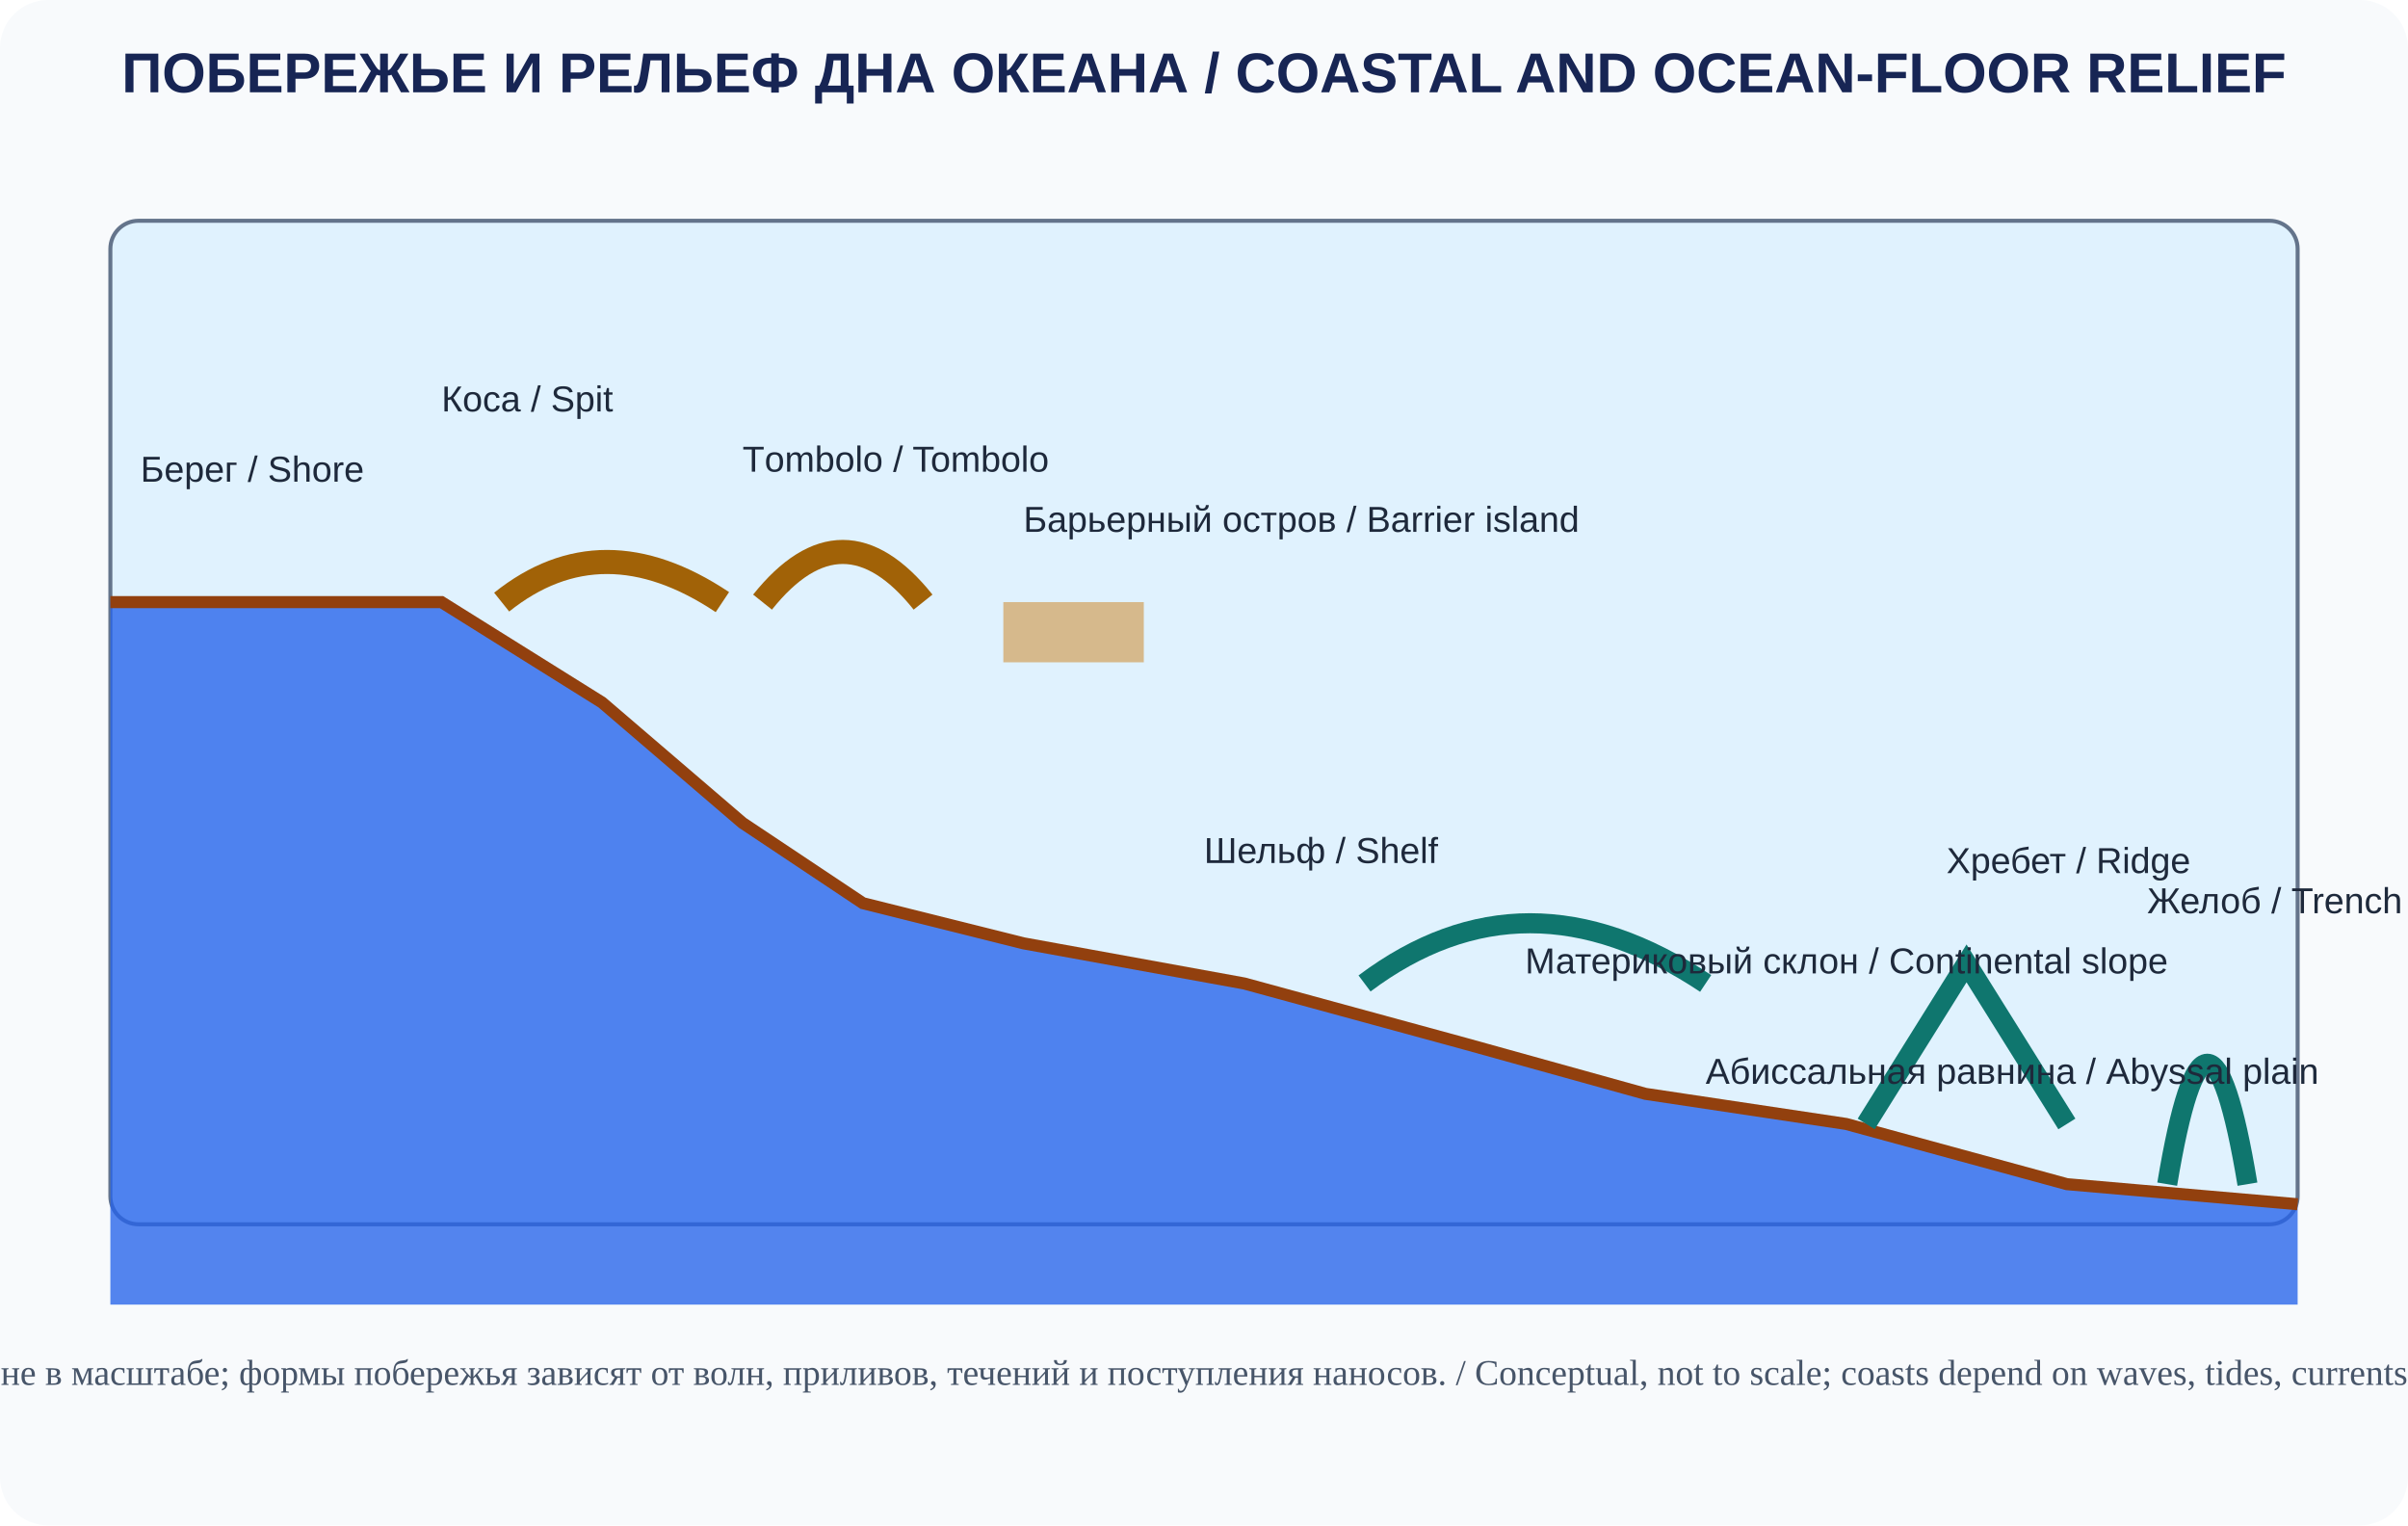
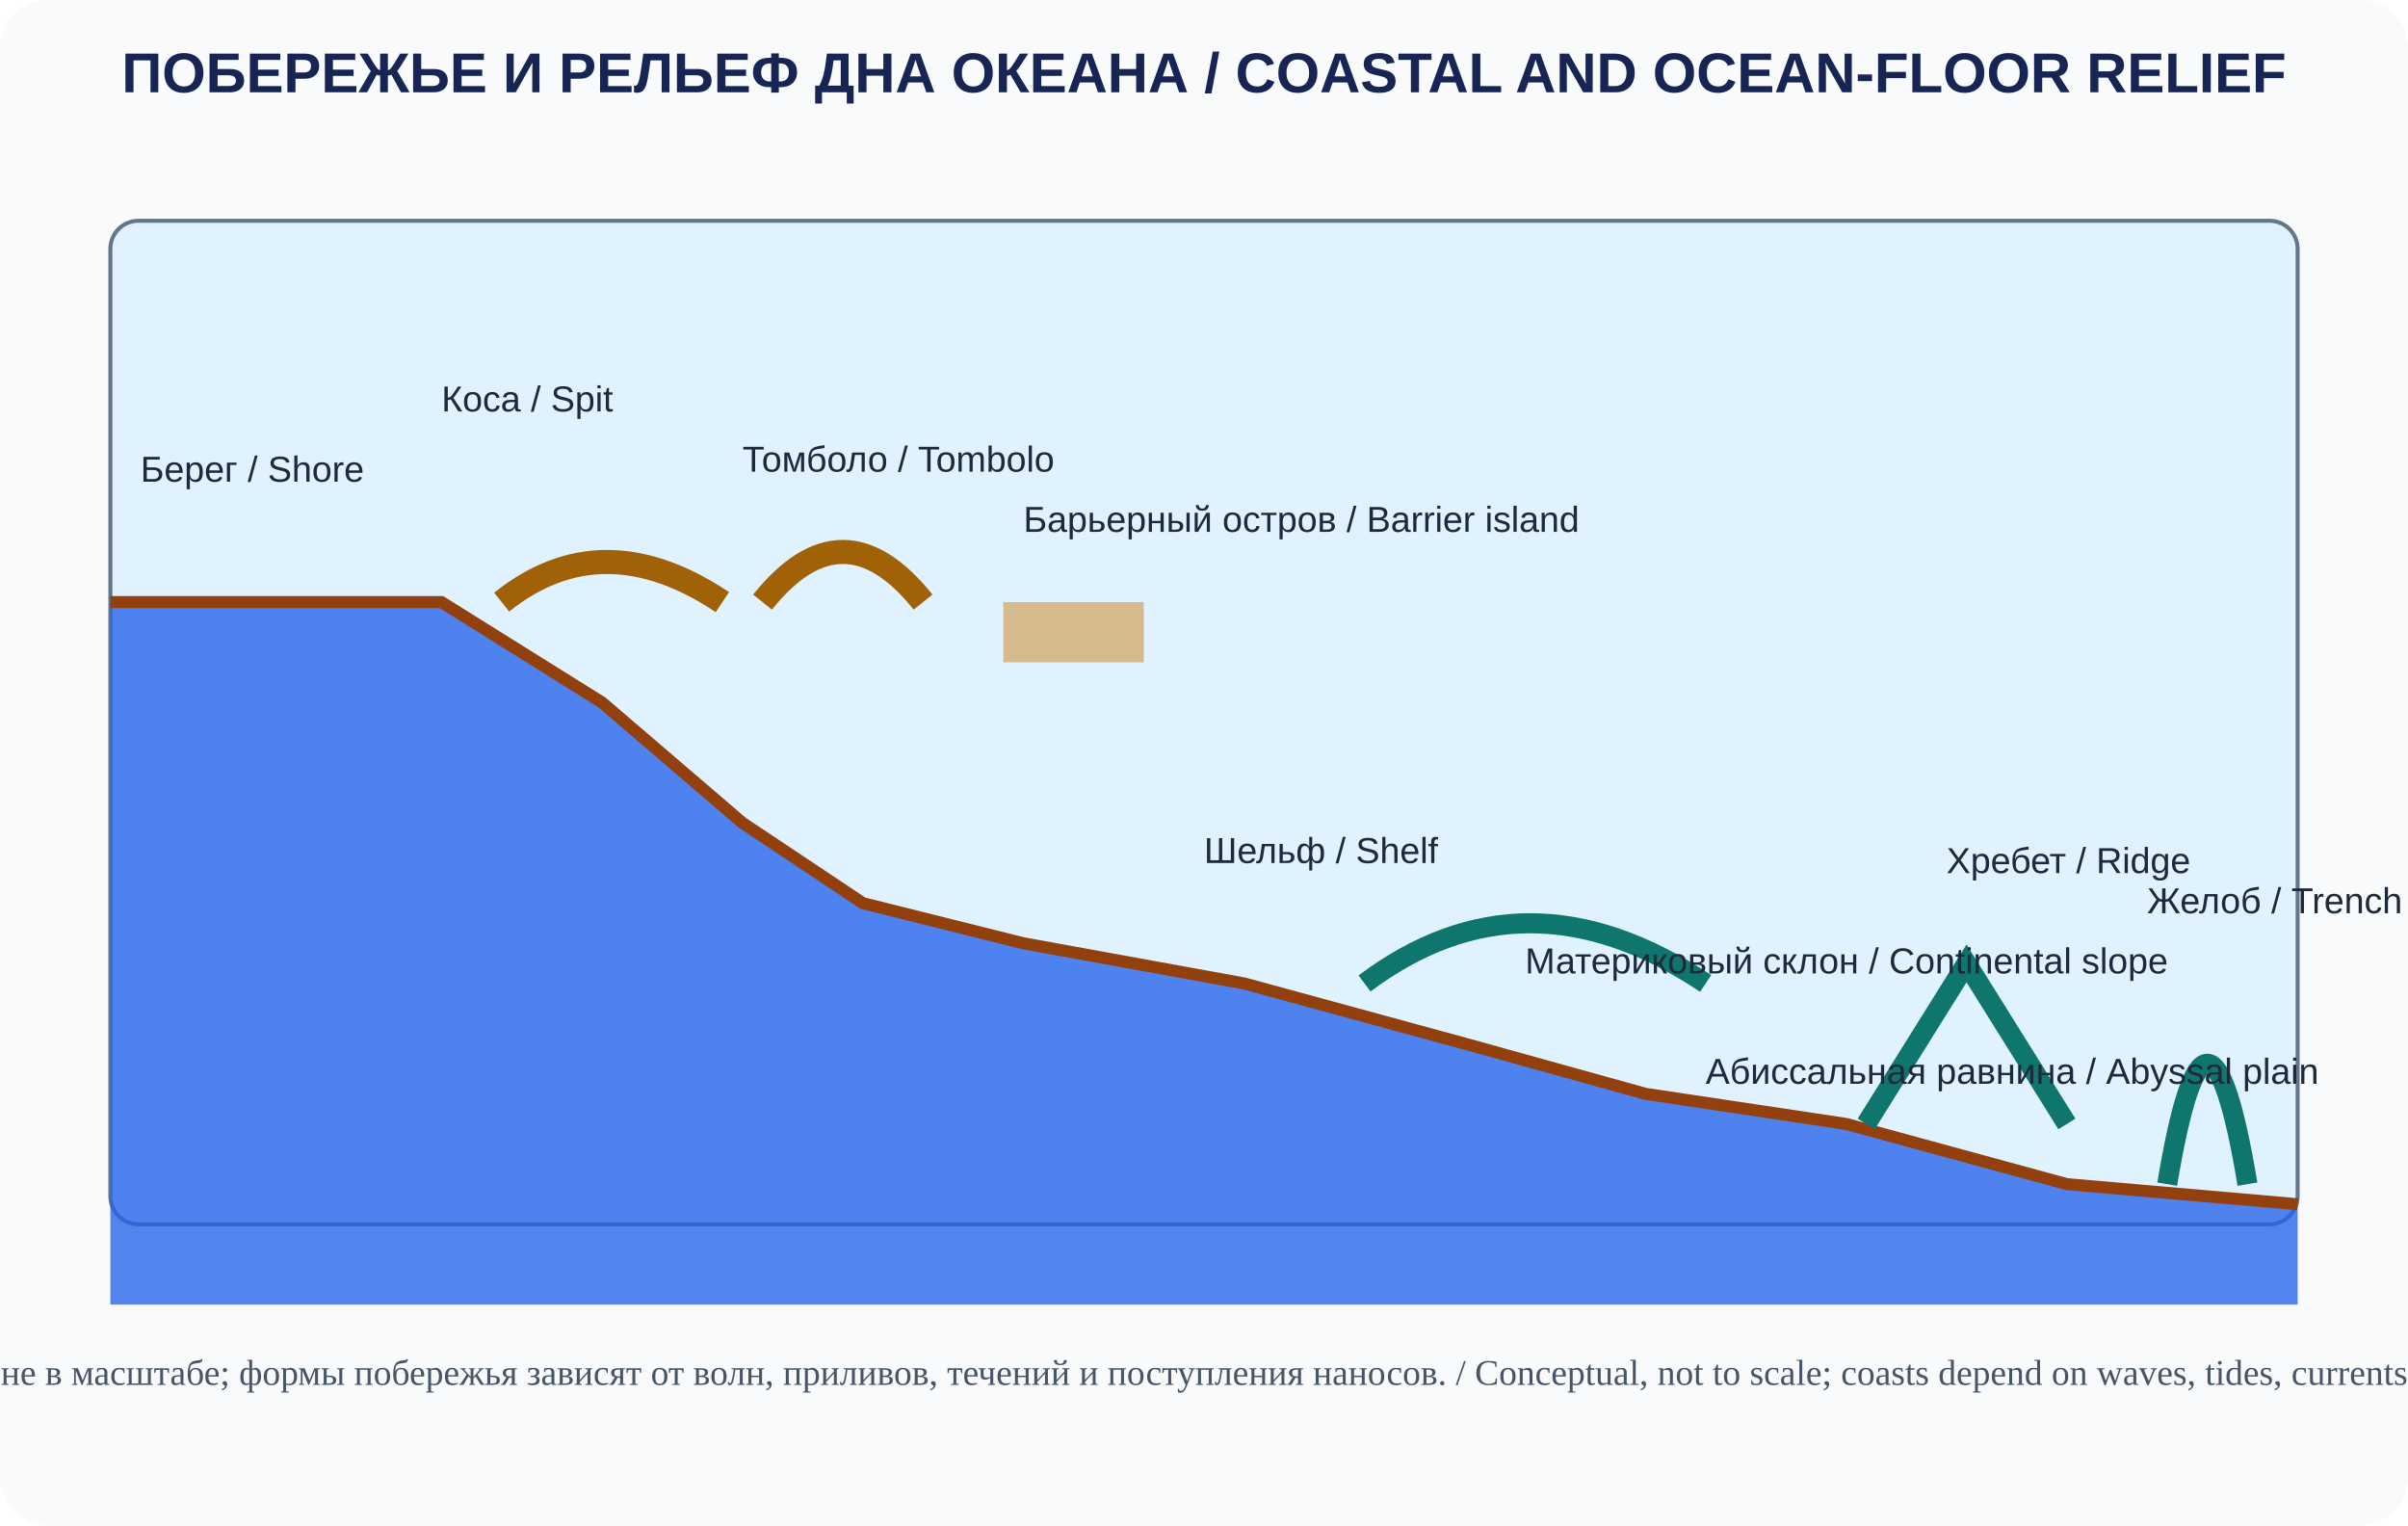
<svg xmlns="http://www.w3.org/2000/svg" viewBox="0 0 1200 760" role="img" aria-labelledby="title desc">
  <rect width="1200" height="760" rx="24" fill="#f8fafc" />
  <text x="600" y="46" text-anchor="middle" font-family="Arial,sans-serif" font-size="28" font-weight="700" fill="#172554">ПОБЕРЕЖЬЕ И РЕЛЬЕФ ДНА ОКЕАНА / COASTAL AND OCEAN-FLOOR RELIEF</text>
  <rect x="55" y="110" width="1090" height="500" rx="14" fill="#e0f2fe" stroke="#64748b" stroke-width="2" />
  <path d="M55 300 L220 300 L300 350 L370 410 L430 450 L510 470 L620 490 L730 520 L820 545 L920 560 L1030 590 L1145 600 L1145 650 L55 650Z" fill="#2563eb" opacity=".78" />
  <path d="M55 300 L220 300 L300 350 L370 410 L430 450 L510 470 L620 490 L730 520 L820 545 L920 560 L1030 590 L1145 600" fill="none" stroke="#92400e" stroke-width="6" />
  <path d="M250 300 Q300 260 360 300" fill="none" stroke="#a16207" stroke-width="12" />
  <path d="M380 300 Q420 250 460 300" fill="none" stroke="#a16207" stroke-width="12" />
  <path d="M500 300 L570 300 L570 330 L500 330Z" fill="#d6b98c" />
  <path d="M680 490 Q760 430 850 490" fill="none" stroke="#0f766e" stroke-width="10" />
  <path d="M930 560 L980 480 L1030 560" fill="none" stroke="#0f766e" stroke-width="10" />
  <path d="M1080 590 Q1100 470 1120 590" fill="none" stroke="#0f766e" stroke-width="10" />
  <g font-family="Arial,sans-serif" font-size="18" fill="#1e293b">
    <text x="70" y="240">Берег / Shore</text>
    <text x="220" y="205">Коса / Spit</text>
-     <text x="370" y="235">Тombolo / Tombolo</text>
+     <text x="370" y="235">Томболо / Tombolo</text>
    <text x="510" y="265">Барьерный остров / Barrier island</text>
    <text x="600" y="430">Шельф / Shelf</text>
    <text x="760" y="485">Материковый склон / Continental slope</text>
    <text x="850" y="540">Абиссальная равнина / Abyssal plain</text>
    <text x="970" y="435">Хребет / Ridge</text>
    <text x="1070" y="455">Желоб / Trench</text>
  </g>
  <text x="600" y="690" text-anchor="middle" font-size="18" fill="#475569">Условный профиль, не в масштабе; формы побережья зависят от волн, приливов, течений и поступления наносов. / Conceptual, not to scale; coasts depend on waves, tides, currents and sediment supply.</text>
</svg>
